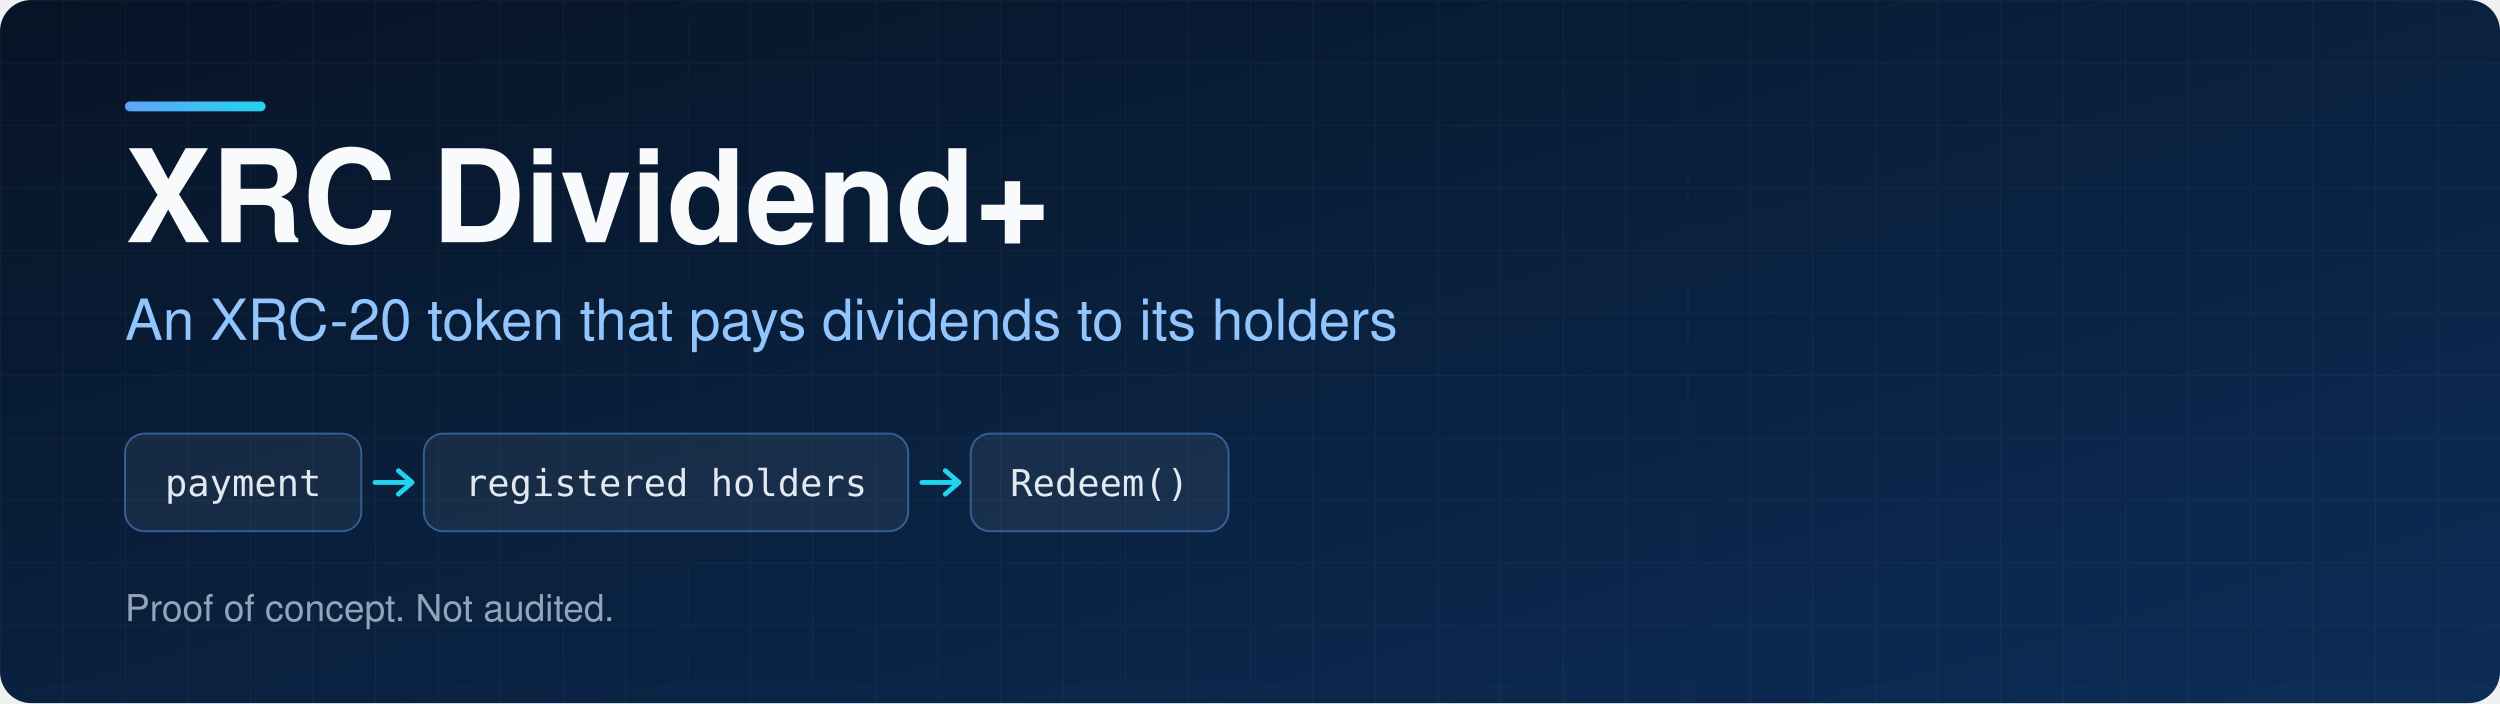
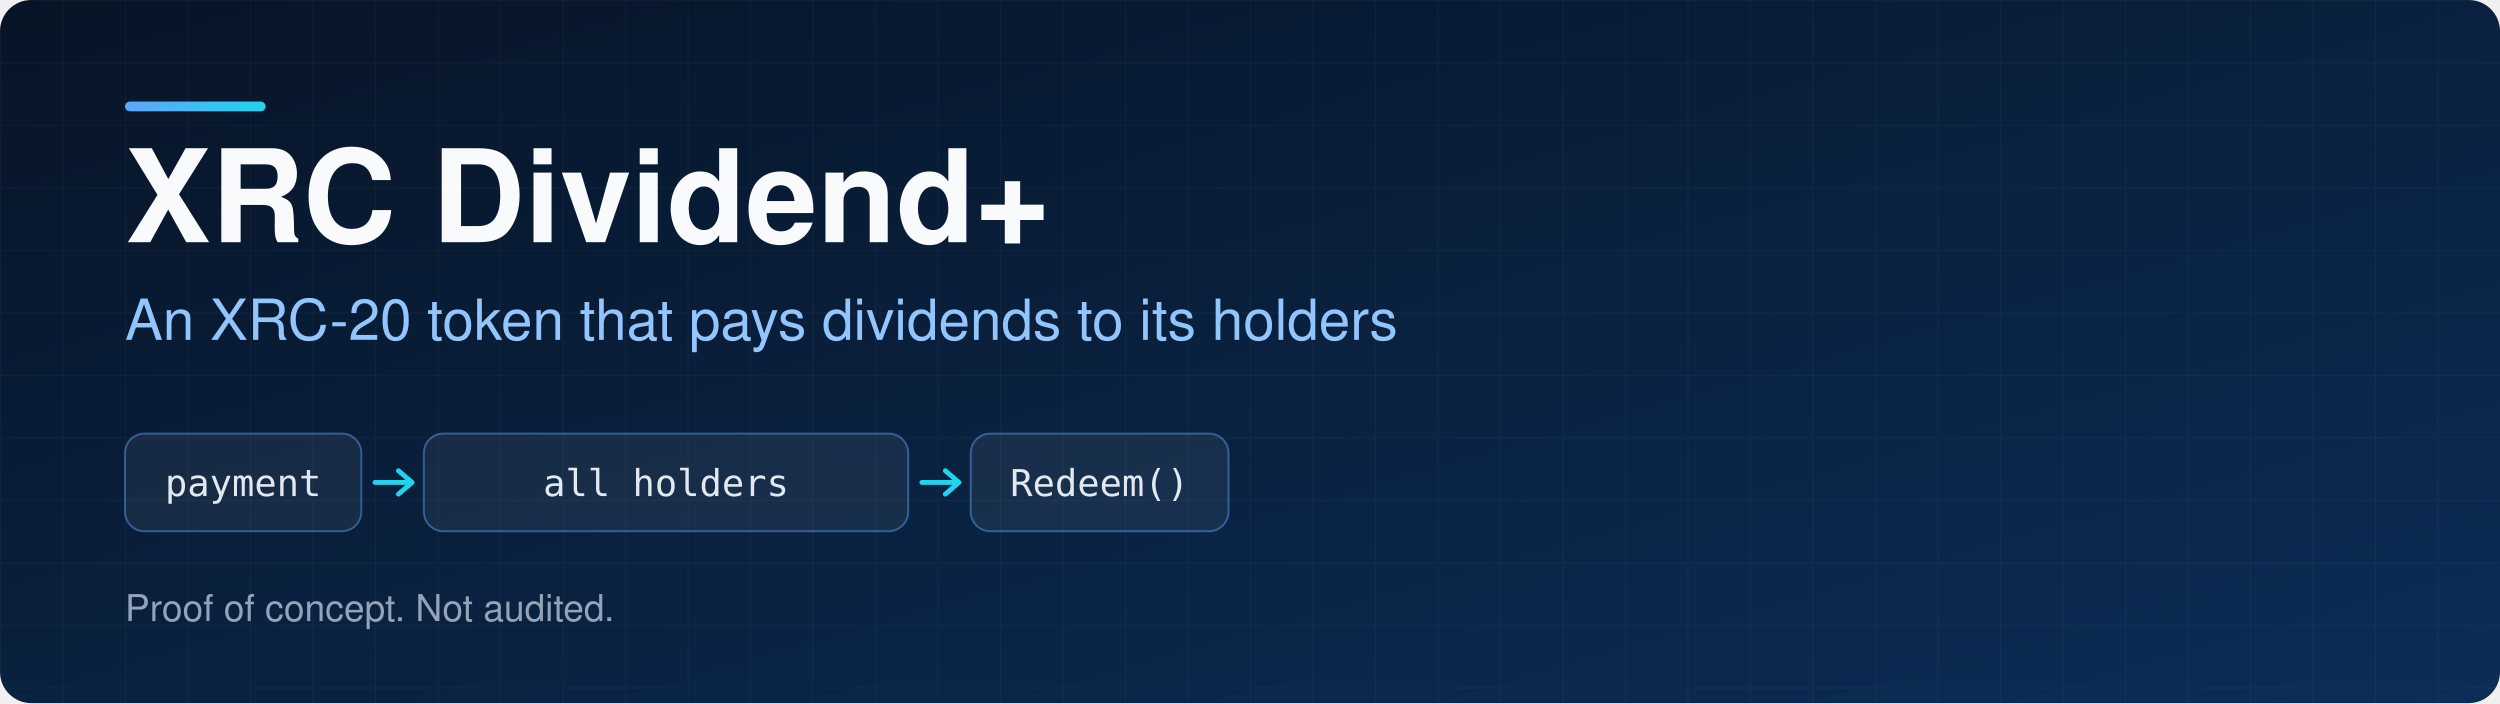
<svg xmlns="http://www.w3.org/2000/svg" viewBox="0 0 1280 360" width="1280" height="360" role="img" aria-label="XRC Dividend+: An XRC-20 token that pays dividends to its holders">
  <defs>
    <linearGradient id="bg" x1="0" y1="0" x2="1" y2="1">
      <stop offset="0" stop-color="#071426" />
      <stop offset="1" stop-color="#0c2d57" />
    </linearGradient>
    <linearGradient id="accent" x1="0" y1="0" x2="1" y2="0">
      <stop offset="0" stop-color="#60a5fa" />
      <stop offset="1" stop-color="#22d3ee" />
    </linearGradient>
    <pattern id="grid" width="32" height="32" patternUnits="userSpaceOnUse">
      <path d="M32 0H0V32" fill="none" stroke="#ffffff" stroke-opacity=".035" />
    </pattern>
  </defs>
  <rect width="1280" height="360" rx="16" fill="url(#bg)" />
  <rect width="1280" height="360" rx="16" fill="url(#grid)" />
  <rect x="64" y="52" width="72" height="5" rx="2.5" fill="url(#accent)" />
  <text x="64" y="124" font-family="ui-sans-serif, -apple-system, BlinkMacSystemFont, &quot;Segoe UI&quot;, Helvetica, Arial, sans-serif" font-size="66" font-weight="750" fill="#f8fafc">XRC Dividend+</text>
  <text x="64" y="174" font-family="ui-sans-serif, -apple-system, BlinkMacSystemFont, &quot;Segoe UI&quot;, Helvetica, Arial, sans-serif" font-size="29" font-weight="500" fill="#93c5fd">An XRC-20 token that pays dividends to its holders</text>
  <rect x="64" y="222" width="121" height="50" rx="10" fill="#ffffff" fill-opacity=".06" stroke="#60a5fa" stroke-opacity=".45" />
  <text x="124.5" y="254" text-anchor="middle" font-family="ui-monospace, SFMono-Regular, Menlo, Consolas, monospace" font-size="19" fill="#e2e8f0">payment</text>
  <path d="M192 247H210" stroke="#22d3ee" stroke-width="2.5" stroke-linecap="round" />
  <path d="M204 241l7 6-7 6" fill="none" stroke="#22d3ee" stroke-width="2.5" stroke-linecap="round" stroke-linejoin="round" />
  <rect x="217" y="222" width="248" height="50" rx="10" fill="#ffffff" fill-opacity=".06" stroke="#60a5fa" stroke-opacity=".45" />
-   <text x="341.0" y="254" text-anchor="middle" font-family="ui-monospace, SFMono-Regular, Menlo, Consolas, monospace" font-size="19" fill="#e2e8f0">registered holders</text>
+   <text x="341.0" y="254" text-anchor="middle" font-family="ui-monospace, SFMono-Regular, Menlo, Consolas, monospace" font-size="19" fill="#e2e8f0">all holders</text>
  <path d="M472 247H490" stroke="#22d3ee" stroke-width="2.5" stroke-linecap="round" />
  <path d="M484 241l7 6-7 6" fill="none" stroke="#22d3ee" stroke-width="2.5" stroke-linecap="round" stroke-linejoin="round" />
  <rect x="497" y="222" width="132" height="50" rx="10" fill="#ffffff" fill-opacity=".06" stroke="#60a5fa" stroke-opacity=".45" />
  <text x="563.0" y="254" text-anchor="middle" font-family="ui-monospace, SFMono-Regular, Menlo, Consolas, monospace" font-size="19" fill="#e2e8f0">Redeem()</text>
  <text x="64" y="318" font-family="ui-sans-serif, -apple-system, BlinkMacSystemFont, &quot;Segoe UI&quot;, Helvetica, Arial, sans-serif" font-size="19" fill="#94a3b8">Proof of concept. Not audited.</text>
</svg>
